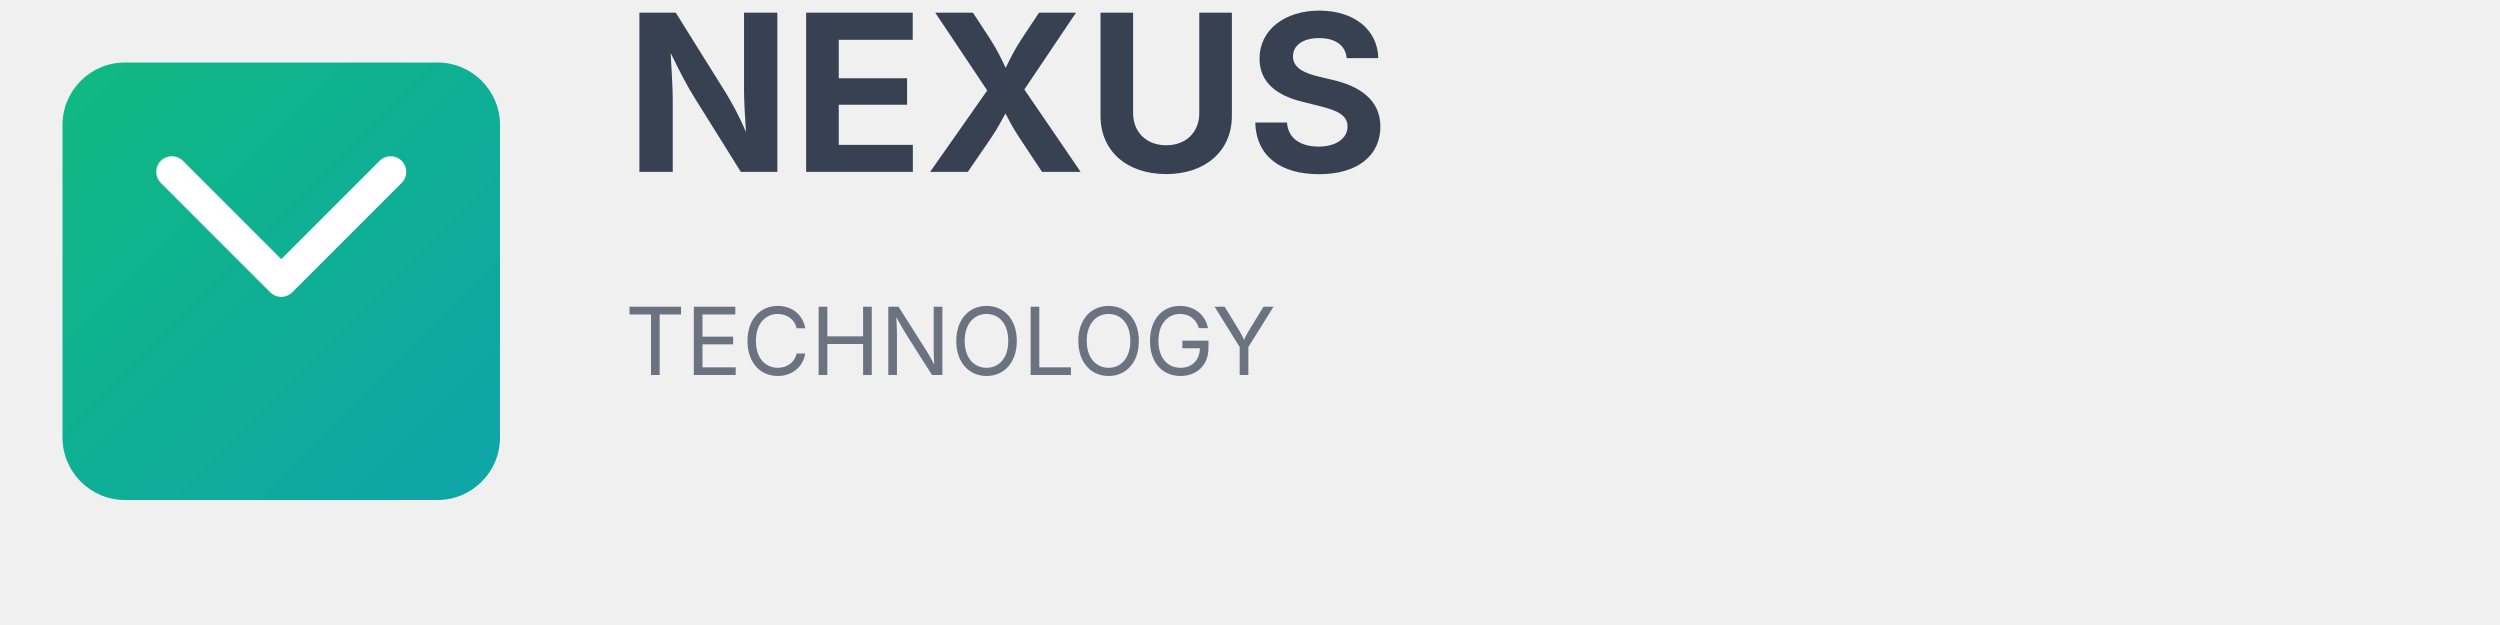
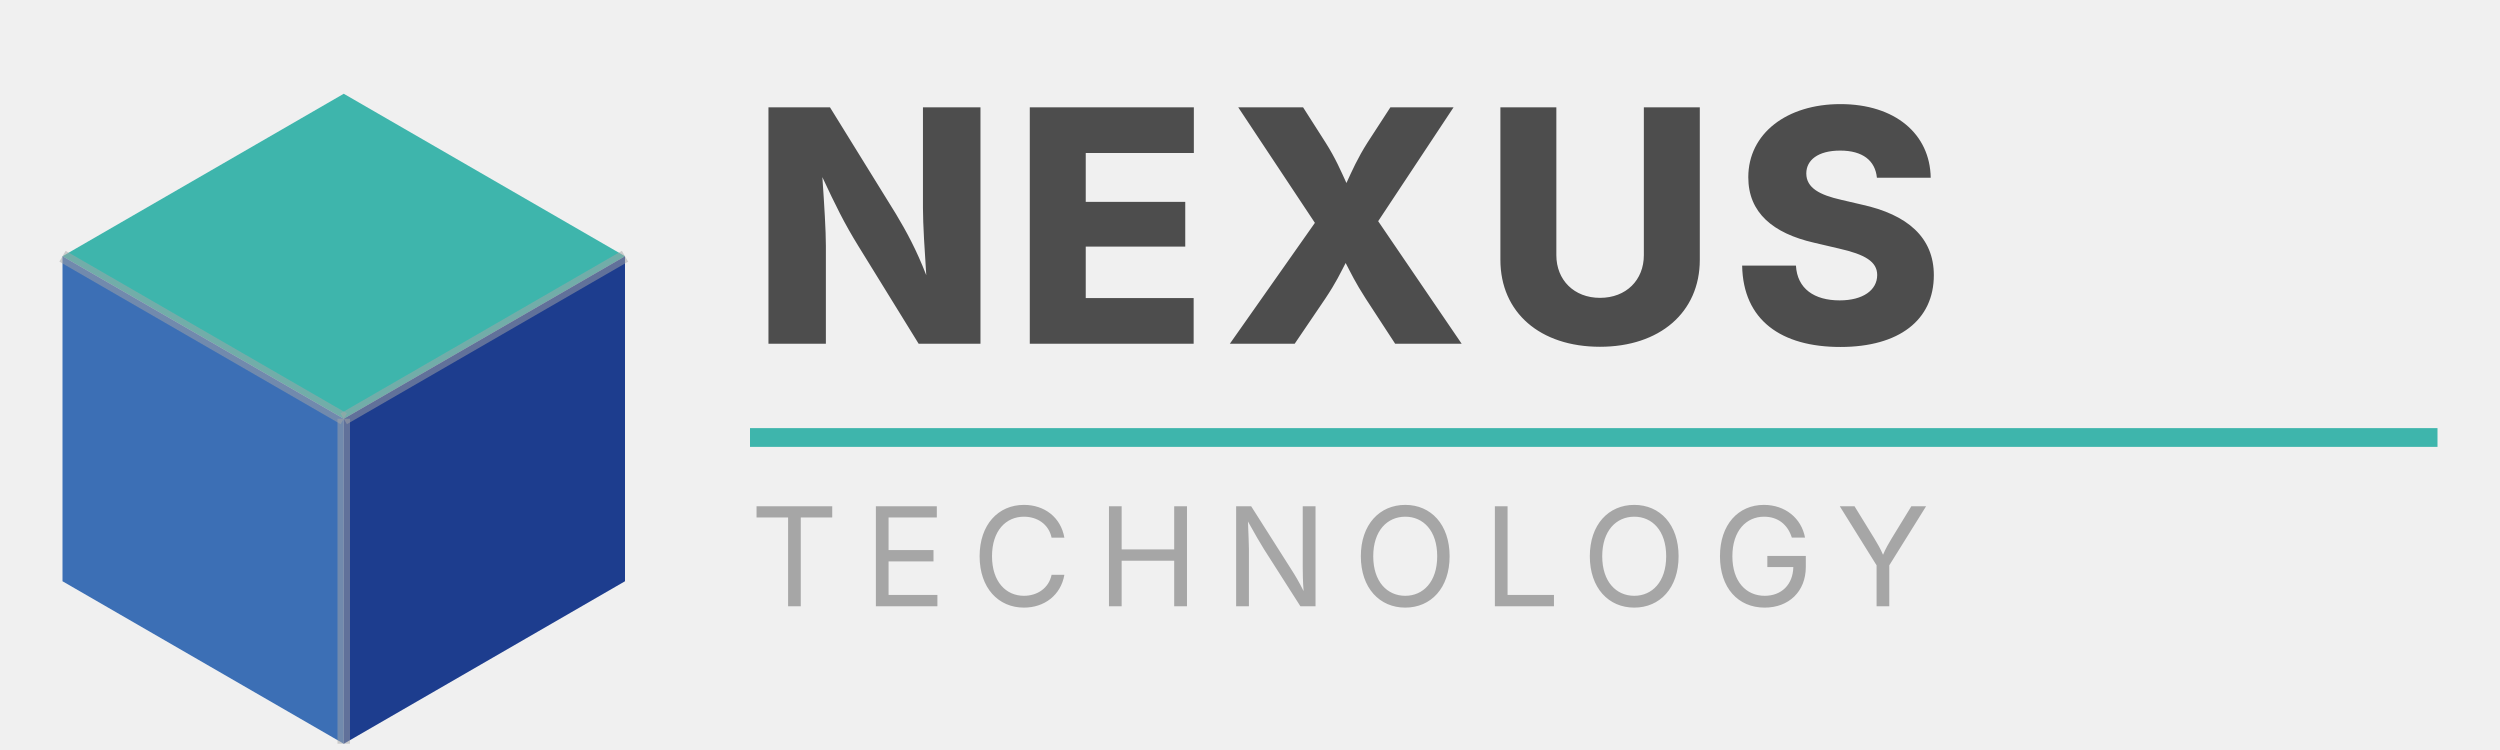
- <svg xmlns="http://www.w3.org/2000/svg" width="160" height="40" viewBox="0 0 320 80" role="img" aria-label="NEXUS Technology logo">
-   <defs>
-     <linearGradient id="g" x1="0" x2="1" y1="0" y2="1">
-       <stop offset="0" stop-color="#10B981" />
-       <stop offset="1" stop-color="#0EA5A9" />
-     </linearGradient>
-   </defs>
-   <g transform="translate(8,8)">
-     <rect x="0" y="0" width="56" height="56" rx="8" fill="url(#g)" />
-     <path d="M14 14 L28 28 L42 14" stroke="#ffffff" stroke-width="4" stroke-linecap="round" stroke-linejoin="round" fill="none" />
+ <svg xmlns="http://www.w3.org/2000/svg" viewBox="0 0 400 120" width="400" height="120" role="img" aria-label="NEXUS Technology Logo">
+   <g transform="translate(10, 15)">
+     <path d="M45,0 L90,26 L45,52 L0,26 Z" fill="#3EB5AC" />
+     <path d="M0,26 L45,52 L45,104 L0,78 Z" fill="#3C6FB5" />
+     <path d="M45,52 L90,26 L90,78 L45,104 Z" fill="#1D3D8E" />
+     <line x1="45" y1="52" x2="45" y2="104" stroke="#A6A6A6" stroke-width="2" opacity="0.5" />
+     <line x1="0" y1="26" x2="45" y2="52" stroke="#A6A6A6" stroke-width="2" opacity="0.5" />
+     <line x1="45" y1="52" x2="90" y2="26" stroke="#A6A6A6" stroke-width="2" opacity="0.5" />
  </g>
-   <g transform="translate(80,22)" fill="#374151">
-     <text x="0" y="0" font-family="Inter, Arial, sans-serif" font-size="28" font-weight="700">NEXUS</text>
-     <text x="0" y="26" font-family="Inter, Arial, sans-serif" font-size="12" fill="#6B7280">TECHNOLOGY</text>
+   <g transform="translate(120, 55)">
+     <text x="0" y="0" font-family="'Inter', 'Segoe UI', Arial, sans-serif" font-size="52" font-weight="800" fill="#4D4D4D" letter-spacing="2">NEXUS</text>
+     <line x1="0" y1="15" x2="270" y2="15" stroke="#3EB5AC" stroke-width="3" />
+     <text x="0" y="42" font-family="'Inter', 'Segoe UI', Arial, sans-serif" font-size="22" font-weight="400" fill="#A6A6A6" letter-spacing="4">TECHNOLOGY</text>
  </g>
</svg>
